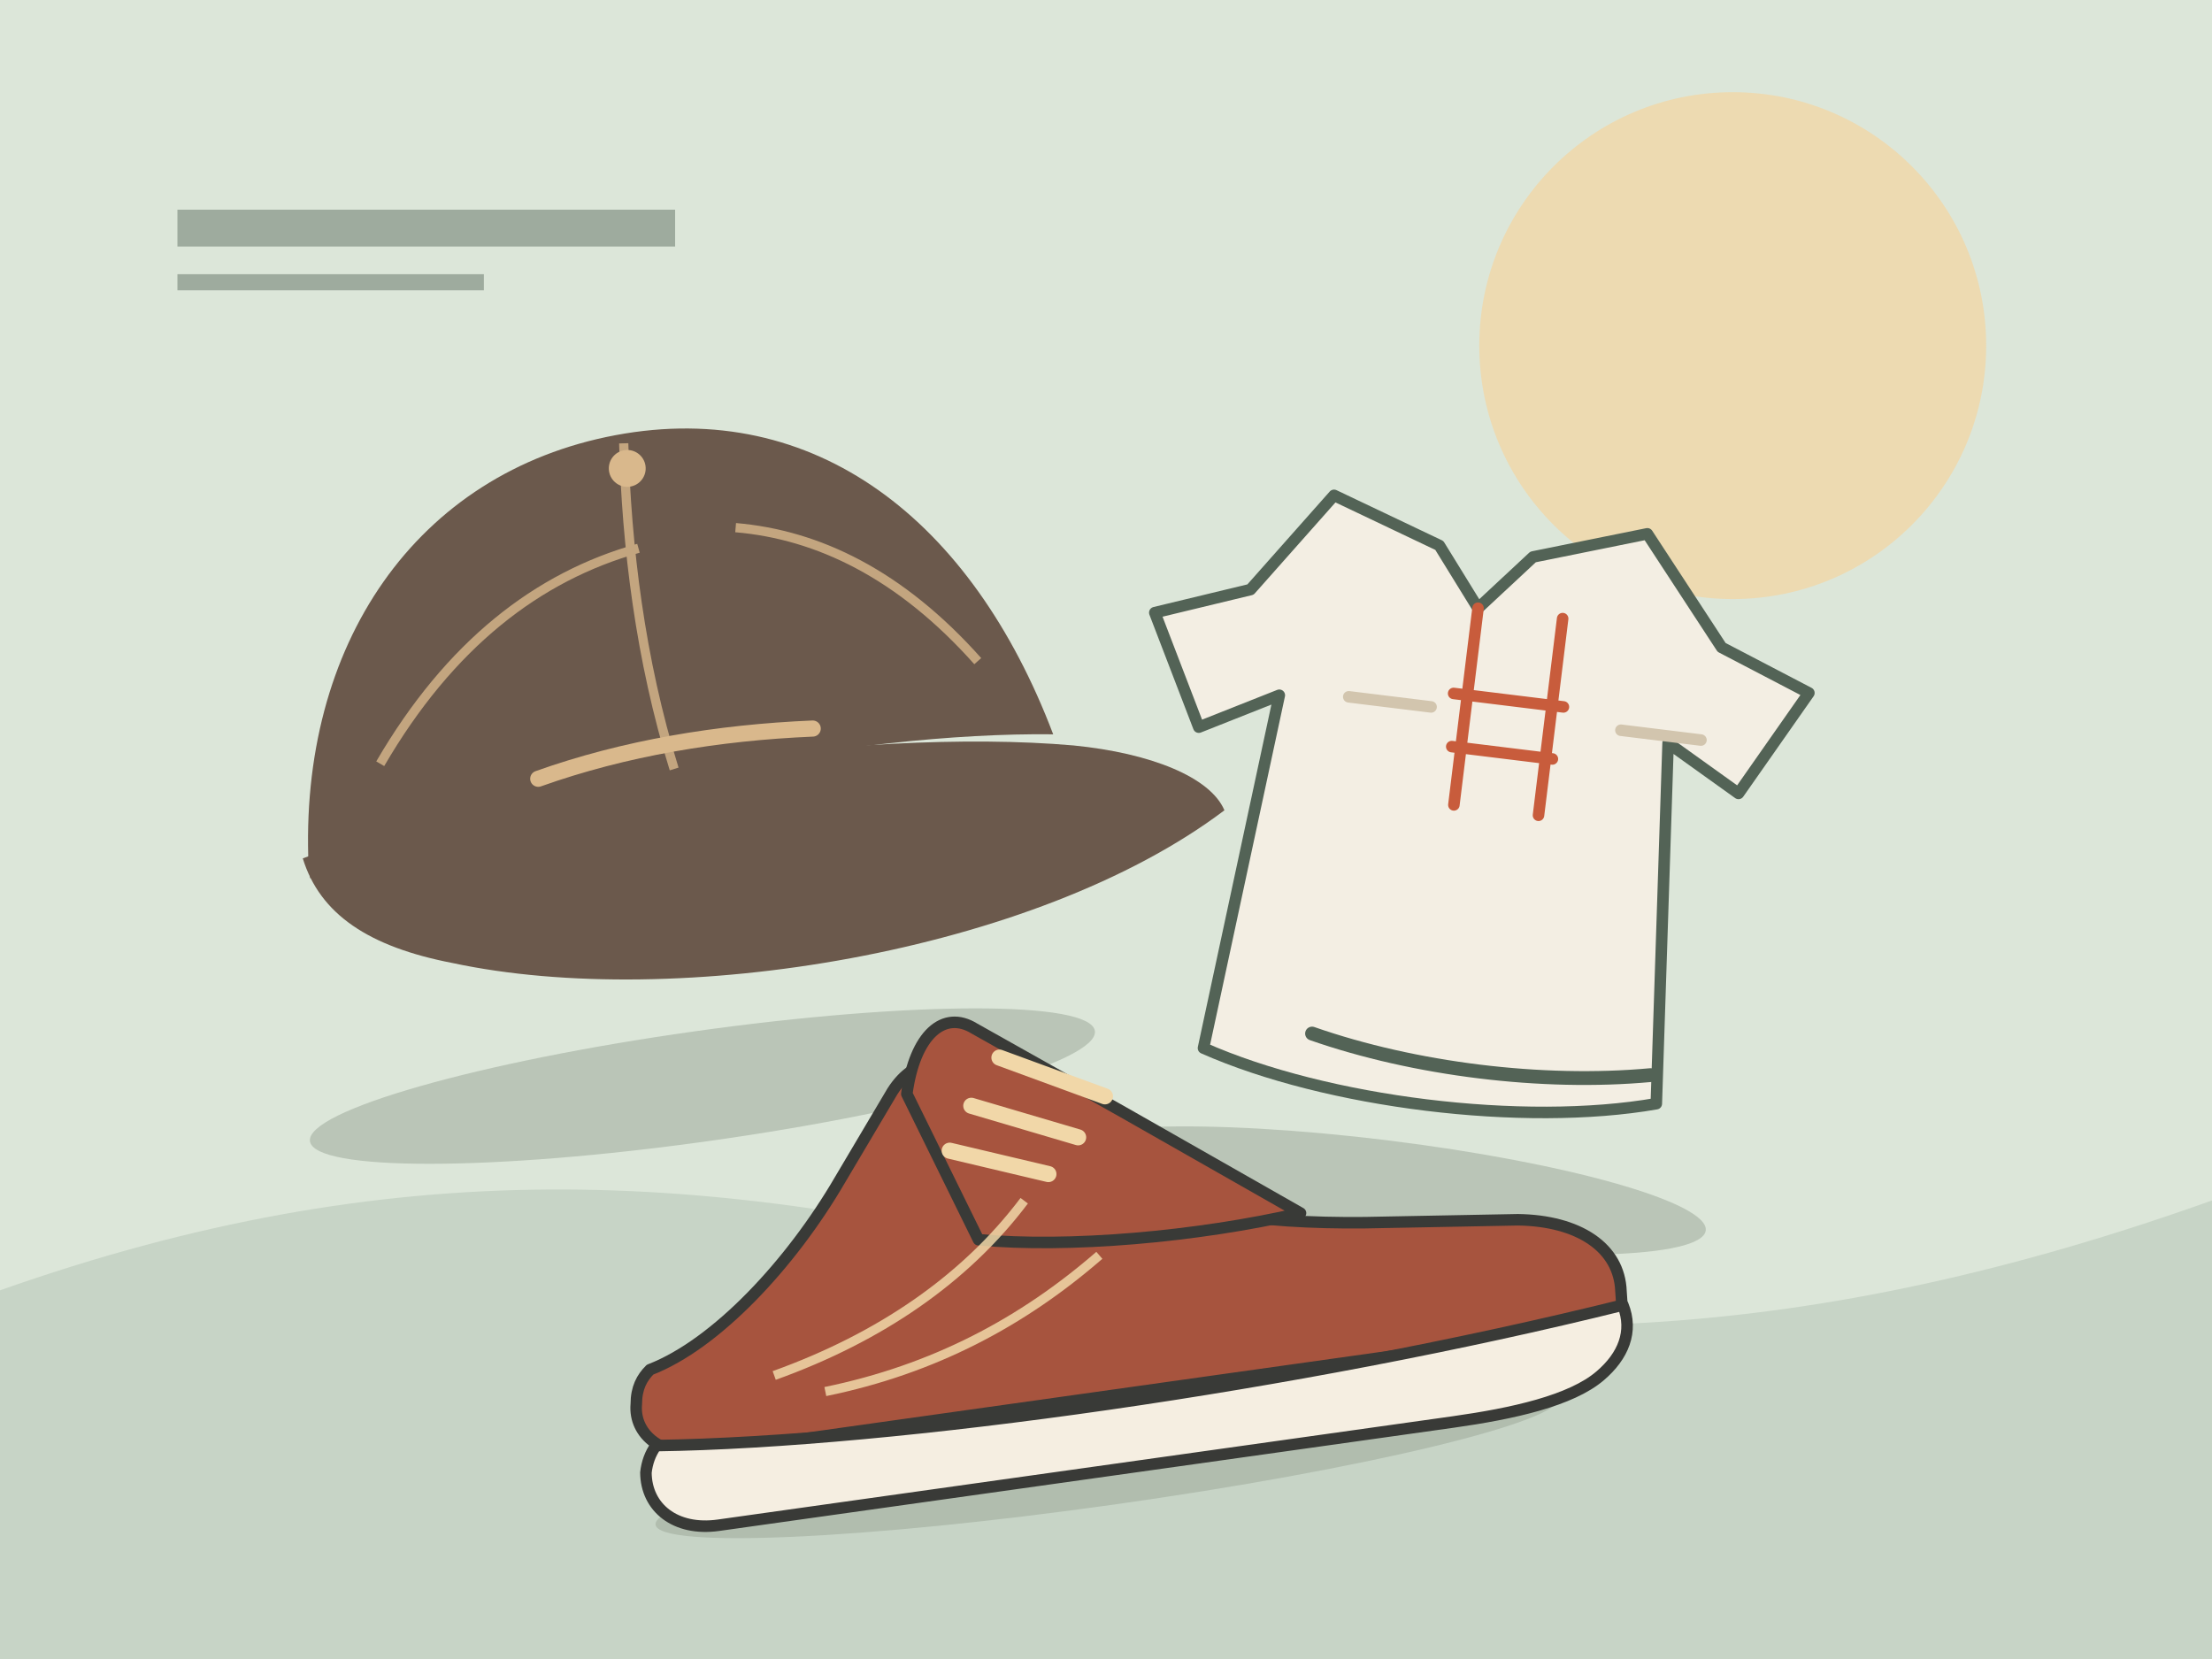
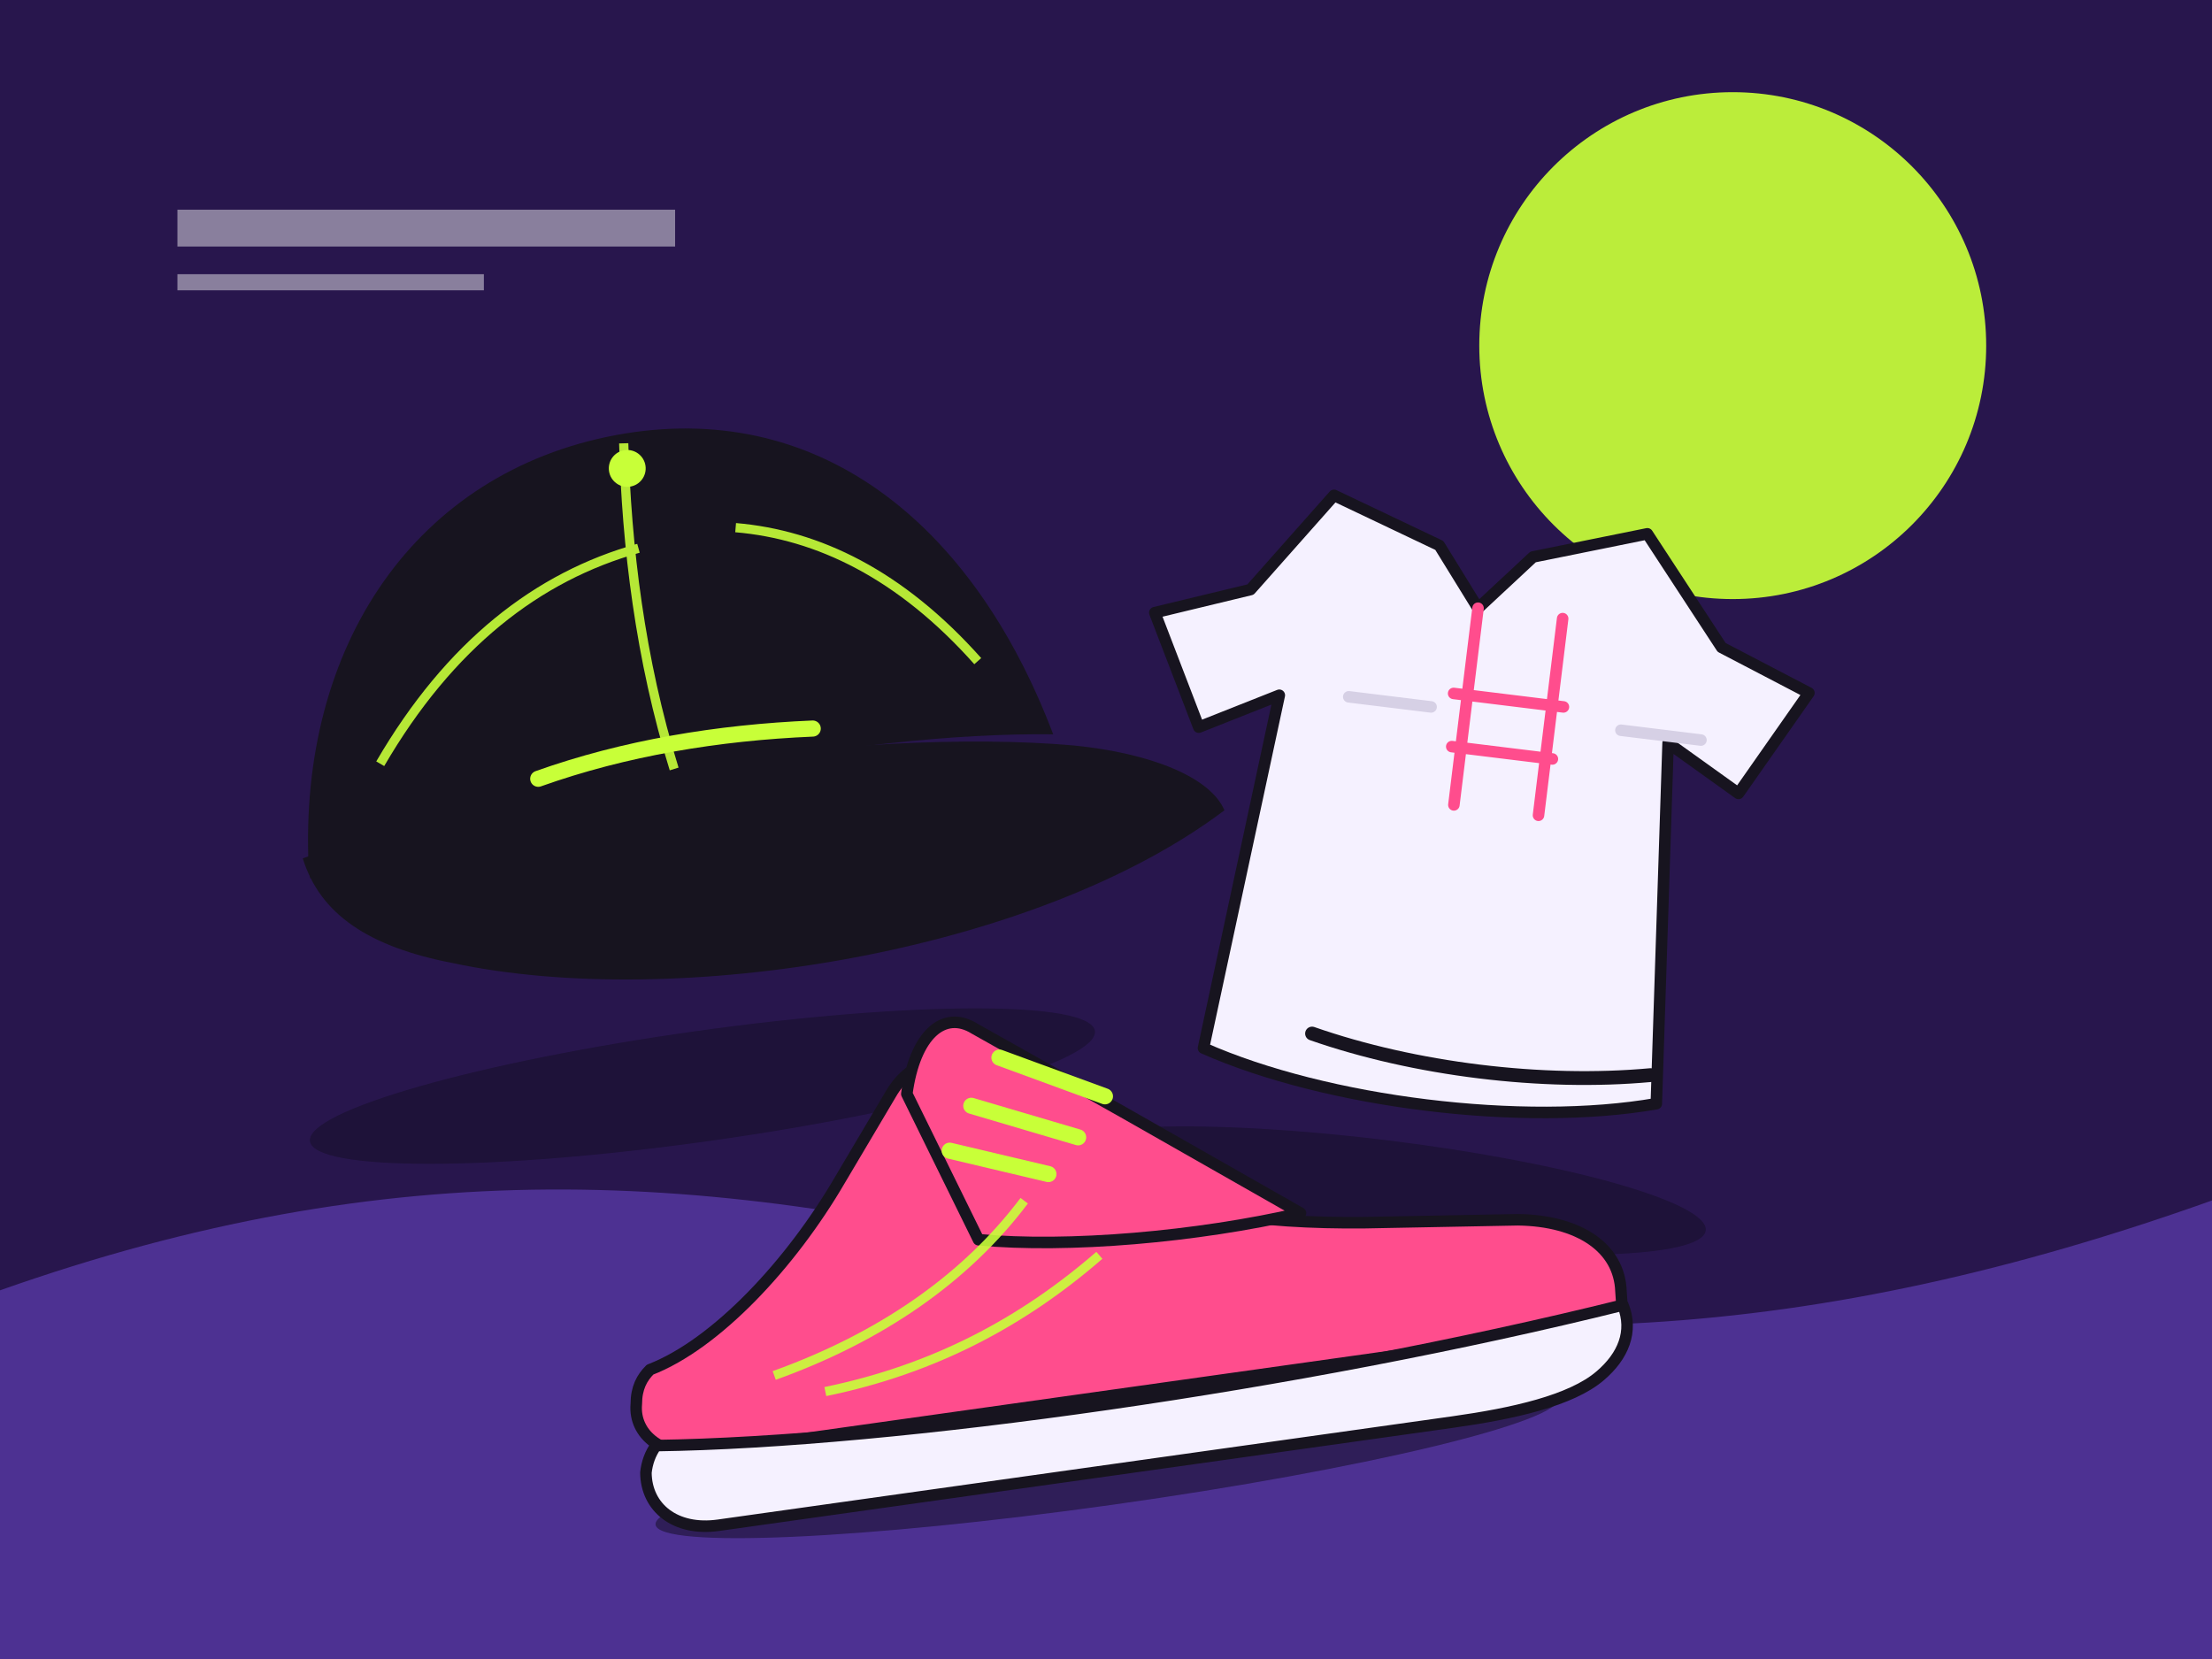
<svg xmlns="http://www.w3.org/2000/svg" viewBox="0 0 960 720">
-   <rect width="960" height="720" fill="#dce6d9" />
-   <circle cx="752" cy="150" r="110" fill="#f1d7a8" opacity=".8" />
-   <path d="M0 560c170-60 307-53 472-11 169 43 317 33 488-28v199H0Z" fill="#c7d4c6" />
-   <path d="M77 91h216v16H77zm0 28h133v7H77z" fill="#536356" opacity=".45" />
+   <rect width="960" height="720" fill="#28164d" />
+   <circle cx="752" cy="150" r="110" fill="#c8ff38" opacity=".92" />
+   <path d="M0 560c170-60 307-53 472-11 169 43 317 33 488-28v199H0Z" fill="#4d3192" />
+   <path d="M77 91h216v16H77zm0 28h133v7H77z" fill="#ffffff" opacity=".45" />
  <g transform="rotate(-8 300 365)">
-     <ellipse cx="290" cy="471" rx="172" ry="24" fill="#9eaa9b" opacity=".55" />
-     <path d="M134 353c9-96 70-163 158-167 88-4 148 58 170 155-85-13-214-6-328 17Z" fill="#6b594c" />
-     <path d="M132 349c96-22 247-23 338-2 33 8 57 22 61 37-90 50-248 53-341 19-35-12-54-29-58-54Z" fill="#6b594c" />
-     <path d="M295 190c-5 44-6 94 2 143m-126-20c37-47 79-71 124-77m139 69c-28-42-61-64-96-72" fill="none" stroke="#d9b88c" stroke-width="4" opacity=".8" />
-     <path d="M238 329c39-8 80-9 121-5" fill="none" stroke="#d9b88c" stroke-width="7" stroke-linecap="round" />
-     <circle cx="295" cy="201" r="8" fill="#d9b88c" />
+     <ellipse cx="290" cy="471" rx="172" ry="24" fill="#150e28" opacity=".55" />
+     <path d="M134 353c9-96 70-163 158-167 88-4 148 58 170 155-85-13-214-6-328 17Z" fill="#17141f" />
+     <path d="M132 349c96-22 247-23 338-2 33 8 57 22 61 37-90 50-248 53-341 19-35-12-54-29-58-54Z" fill="#17141f" />
+     <path d="M295 190c-5 44-6 94 2 143m-126-20c37-47 79-71 124-77m139 69c-28-42-61-64-96-72" fill="none" stroke="#c8ff38" stroke-width="4" opacity=".9" />
+     <path d="M238 329c39-8 80-9 121-5" fill="none" stroke="#c8ff38" stroke-width="7" stroke-linecap="round" />
+     <circle cx="295" cy="201" r="8" fill="#c8ff38" />
  </g>
  <g transform="rotate(7 612 348)">
-     <ellipse cx="620" cy="517" rx="142" ry="22" fill="#9eaa9b" opacity=".55" />
-     <path d="m563 220 48 16 20 25 21-25 48-16 38 45 40 15-25 47-33-18 14 156c-56 17-142 17-198 0l14-156-33 18-25-47 40-15Z" fill="#f3eee3" stroke="#536356" stroke-width="5" stroke-linejoin="round" />
-     <path d="M631 261v86m37-86v86m-43-48h48m-46 23h44" fill="none" stroke="#c85c3c" stroke-width="5" stroke-linecap="round" />
-     <path d="M582 453c46 10 102 10 148 0" fill="none" stroke="#536356" stroke-width="6" stroke-linecap="round" />
-     <path d="M580 306h36m83 0h35" stroke="#d2c5ae" stroke-width="5" stroke-linecap="round" />
+     <ellipse cx="620" cy="517" rx="142" ry="22" fill="#150e28" opacity=".55" />
+     <path d="m563 220 48 16 20 25 21-25 48-16 38 45 40 15-25 47-33-18 14 156c-56 17-142 17-198 0l14-156-33 18-25-47 40-15Z" fill="#f5f1ff" stroke="#17141f" stroke-width="5" stroke-linejoin="round" />
+     <path d="M631 261v86m37-86v86m-43-48h48m-46 23h44" fill="none" stroke="#ff4d8d" stroke-width="5" stroke-linecap="round" />
+     <path d="M582 453c46 10 102 10 148 0" fill="none" stroke="#17141f" stroke-width="6" stroke-linecap="round" />
+     <path d="M580 306h36m83 0h35" stroke="#d6d0e5" stroke-width="5" stroke-linecap="round" />
  </g>
  <g transform="rotate(-8 470 566)">
-     <ellipse cx="471" cy="635" rx="198" ry="19" fill="#9eaa9b" opacity=".55" />
-     <path d="M280 568c30-7 67-37 93-70l28-35c12-14 27-12 39 0l49 48c22 20 61 31 107 37l66 8c26 4 42 18 40 37l-1 14H300c-20 0-31-12-28-25 1-7 4-11 8-14Z" fill="#a7543e" stroke="#393a37" stroke-width="5" stroke-linejoin="round" />
-     <path d="m407 465 22 67c38 9 94 12 140 8l-70-54-59-45c-12-10-26-1-33 24Z" fill="#a7543e" stroke="#393a37" stroke-width="5" stroke-linejoin="round" />
-     <path d="M278 601c103 13 280 13 424-2 3 12-3 22-14 29-14 9-40 11-66 11H300c-19 0-30-12-28-27 1-4 3-8 6-11Z" fill="#f5eee1" stroke="#393a37" stroke-width="5" stroke-linejoin="round" />
-     <path d="m422 492 41 16m-29-34 44 20m-29-39 43 23" stroke="#f1d7a8" stroke-width="7" stroke-linecap="round" />
-     <path d="M333 578c48-10 88-30 118-60m-97 70c48-3 89-18 126-42" fill="none" stroke="#f1d7a8" stroke-width="4" opacity=".85" />
+     <ellipse cx="471" cy="635" rx="198" ry="19" fill="#150e28" opacity=".55" />
+     <path d="M280 568c30-7 67-37 93-70l28-35c12-14 27-12 39 0l49 48c22 20 61 31 107 37l66 8c26 4 42 18 40 37l-1 14H300c-20 0-31-12-28-25 1-7 4-11 8-14Z" fill="#ff4d8d" stroke="#17141f" stroke-width="5" stroke-linejoin="round" />
+     <path d="m407 465 22 67c38 9 94 12 140 8l-70-54-59-45c-12-10-26-1-33 24Z" fill="#ff4d8d" stroke="#17141f" stroke-width="5" stroke-linejoin="round" />
+     <path d="M278 601c103 13 280 13 424-2 3 12-3 22-14 29-14 9-40 11-66 11H300c-19 0-30-12-28-27 1-4 3-8 6-11Z" fill="#f5f1ff" stroke="#17141f" stroke-width="5" stroke-linejoin="round" />
+     <path d="m422 492 41 16m-29-34 44 20m-29-39 43 23" stroke="#c8ff38" stroke-width="7" stroke-linecap="round" />
+     <path d="M333 578c48-10 88-30 118-60m-97 70c48-3 89-18 126-42" fill="none" stroke="#c8ff38" stroke-width="4" opacity=".9" />
  </g>
</svg>
